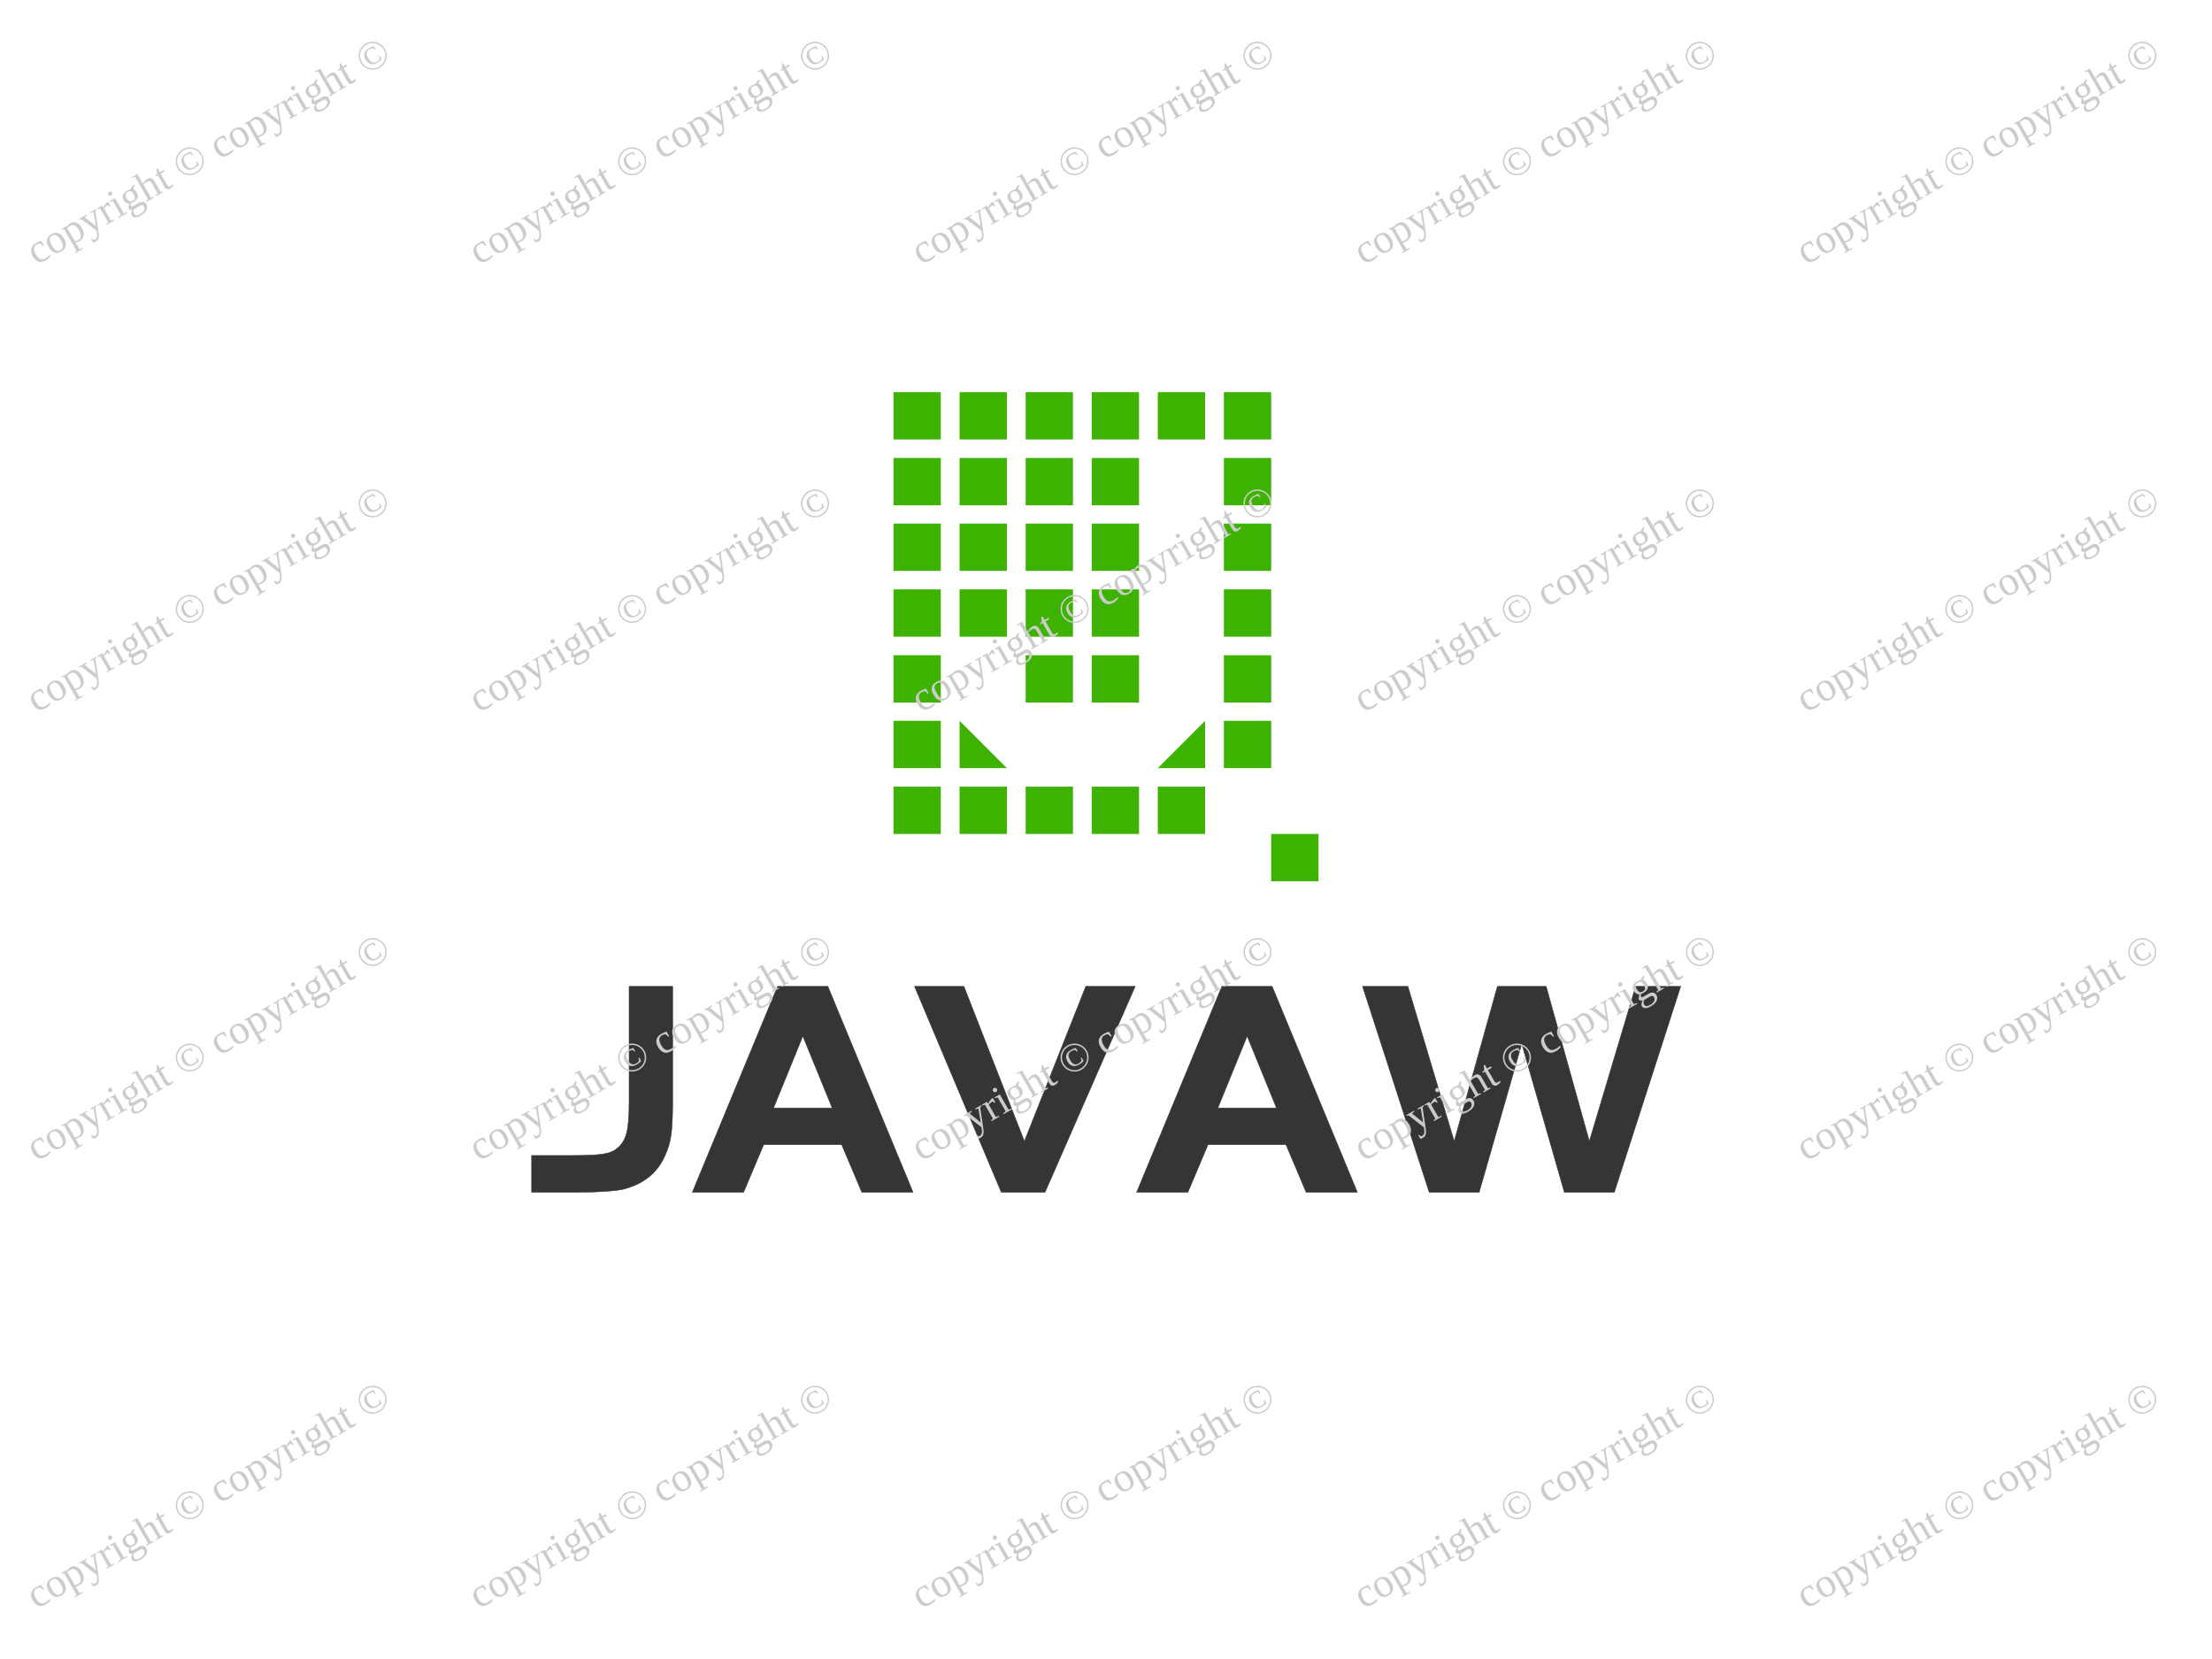
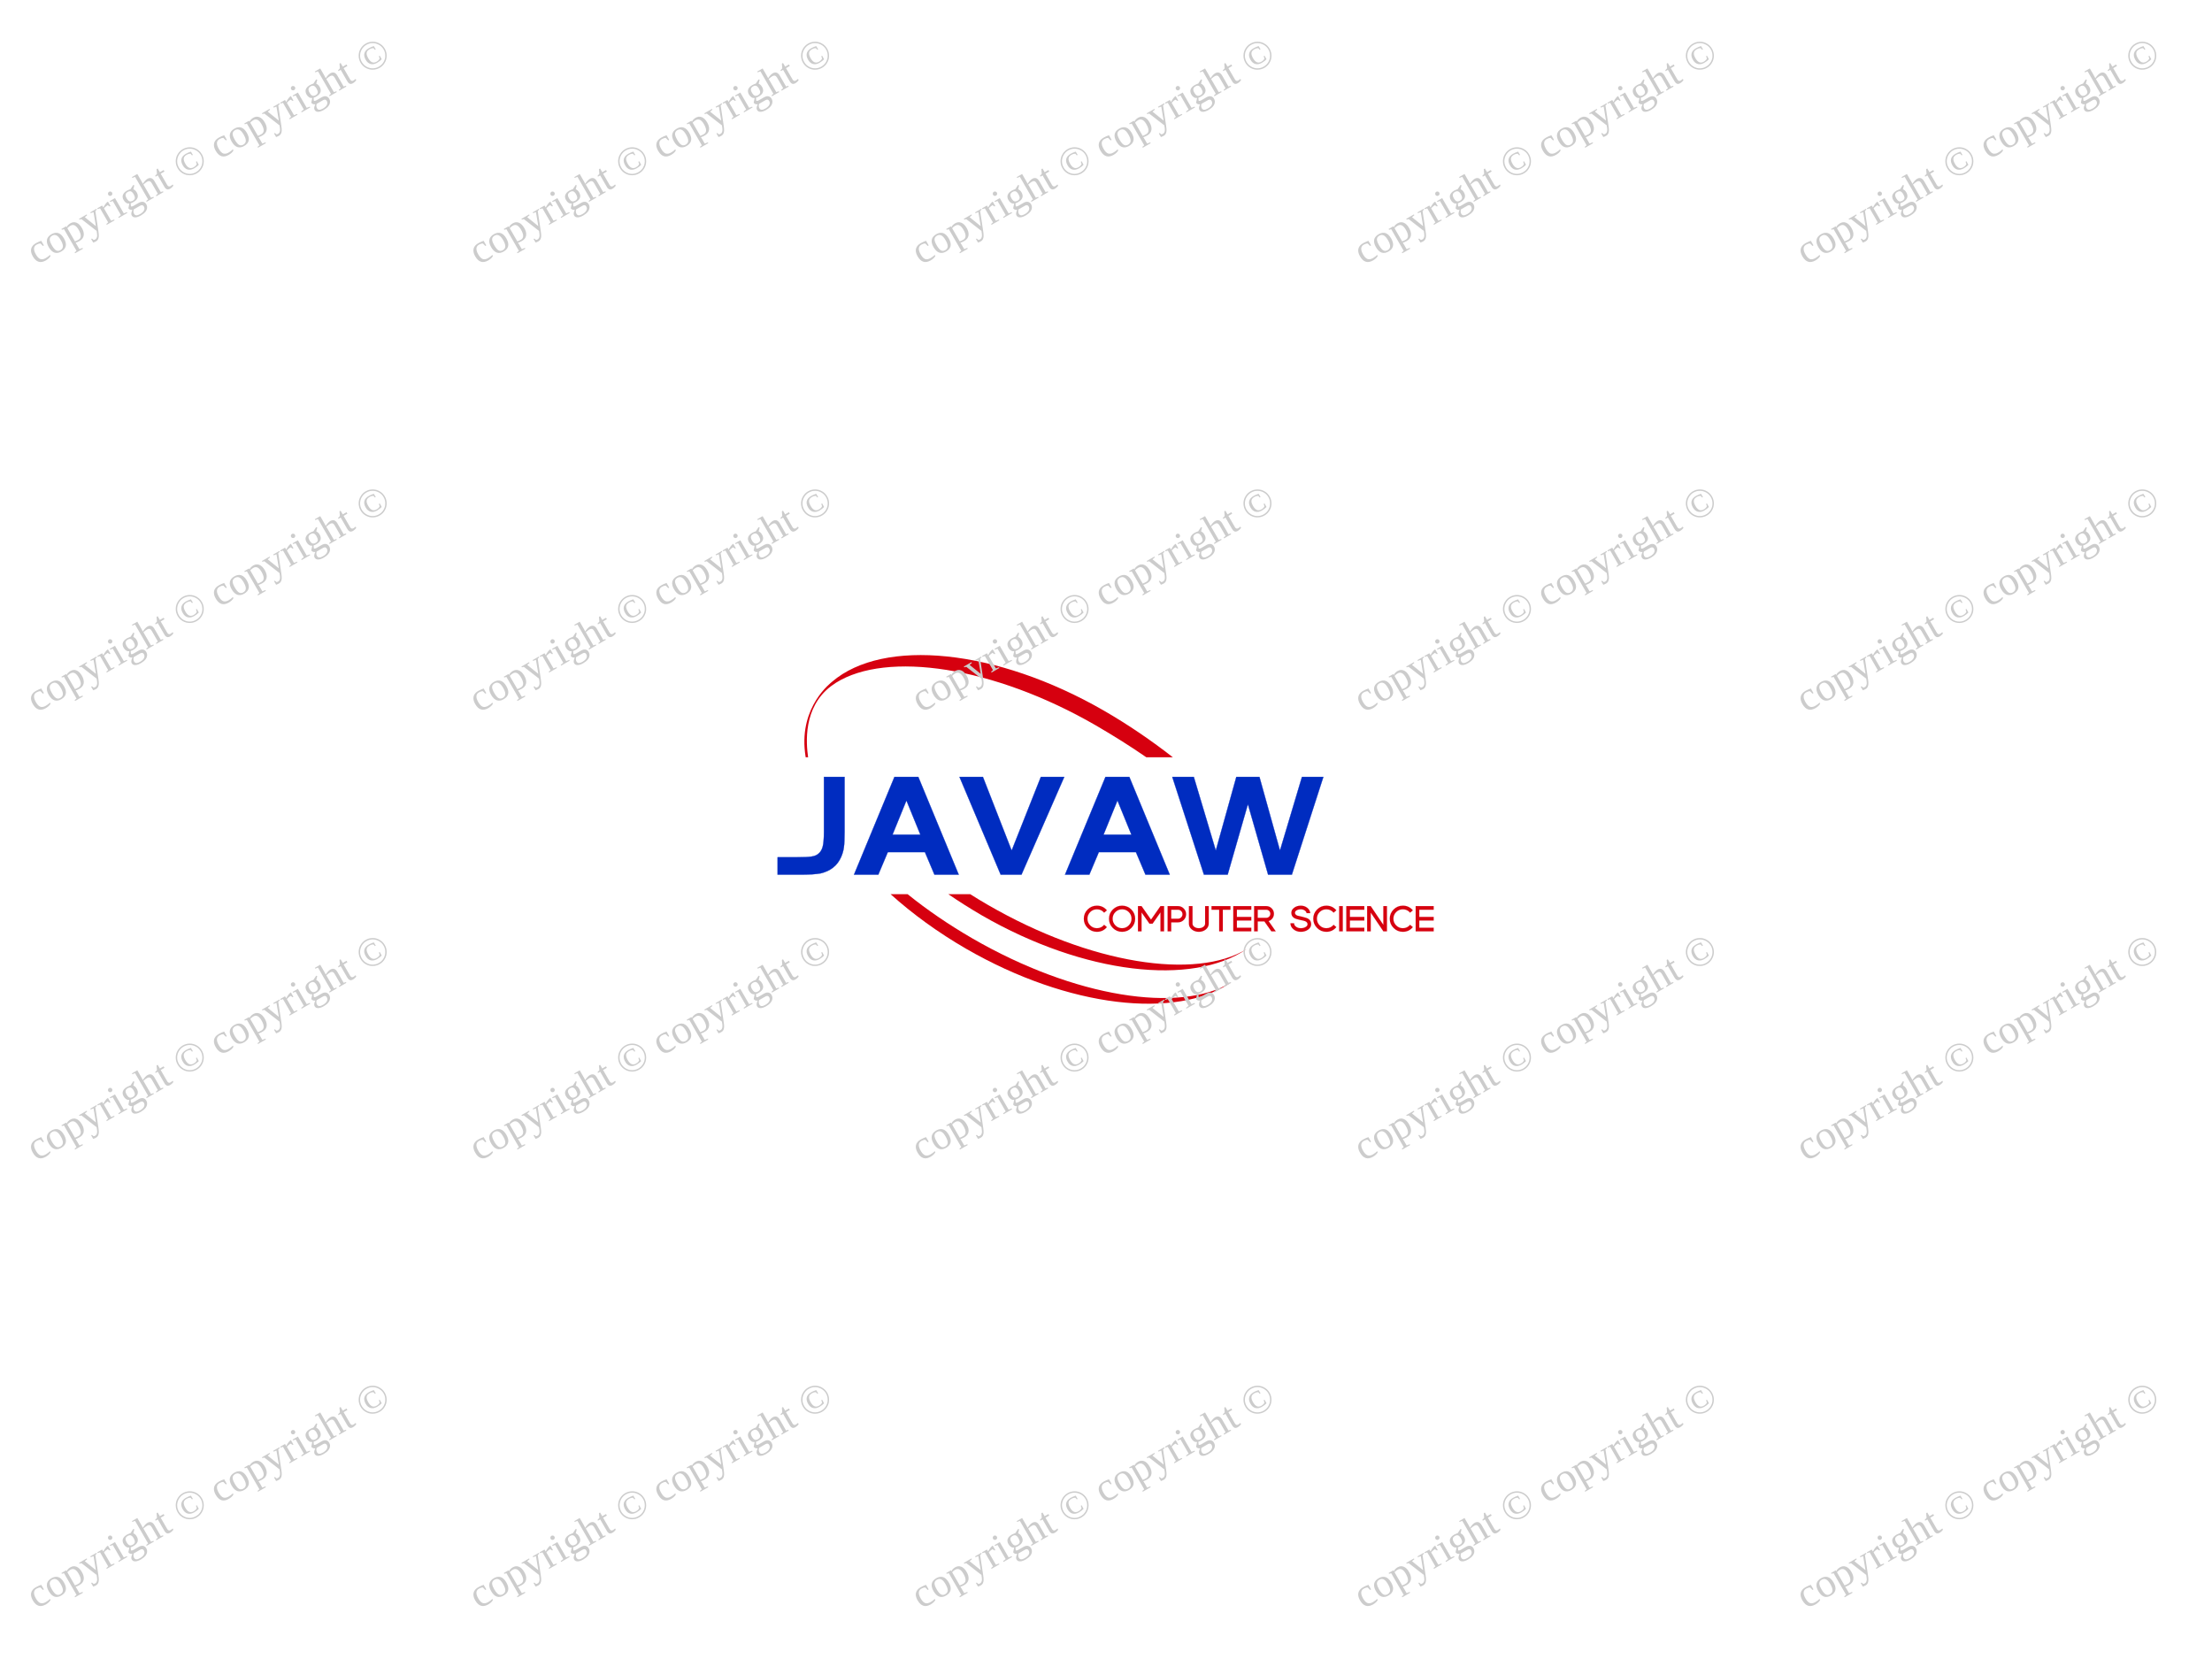
<svg xmlns="http://www.w3.org/2000/svg" id="svg_canvas" data-noselect="" viewBox="0 0 800 600" width="800" height="600" preserveAspectRatio="none" version="1.1">
  <defs />
  <g id="background" data-noselect="">
-     <rect fill="rgb(255, 255, 255)" width="800" height="600" data-noselect="" />
+     <rect fill="#ffffff" width="800" height="600" data-noselect="" />
  </g>
-   <g id="shape_rqaiC6lOMX" transform="translate(323.1471,141.8241) rotate(0,88.50241,88.44918) scale(1,1)" filter="" style="cursor: move; opacity: 1;">
+   <g id="shape_55Hk8Z9U1X" transform="translate(290.8995,236.92) rotate(0,80,63.08) scale(1,1)" filter="" style="cursor: move; opacity: 1;">
    <g>
-       <rect fill="rgba(0,0,0,0)" width="173.706" height="196.898" x="-10" y="-10" />
-       <svg version="1.1" id="图层_1" x="0px" y="0px" viewBox="0 0 174.3 200.6" style="enable-background:new 0 0 174.3 200.6;" xml:space="preserve" width="153.706" height="176.898" class="style-removed" preserveAspectRatio="none" data-parent="shape_rqaiC6lOMX">
+       <rect fill="rgba(0,0,0,0)" width="180" height="146.16" x="-10" y="-10" />
+       <svg version="1.1" id="图层_1" x="0px" y="0px" viewBox="0 0 200 157.7" style="enable-background:new 0 0 200 157.7;" xml:space="preserve" width="160" height="126.16" class="style-removed" preserveAspectRatio="none" data-parent="shape_55Hk8Z9U1X">
        <g>
-           <rect x="0" y="161.8" width="19.4" height="19.4" fill="#3DB200" stroke-width="0" />
-           <rect x="0" y="134.8" width="19.4" height="19.4" fill="#3DB200" stroke-width="0" />
-           <rect x="0" y="107.9" width="19.4" height="19.4" fill="#3DB200" stroke-width="0" />
-           <rect x="0" y="80.9" width="19.4" height="19.4" fill="#3DB200" stroke-width="0" />
-           <rect x="0" y="53.9" width="19.4" height="19.4" fill="#3DB200" stroke-width="0" />
-           <rect x="0" y="27" width="19.4" height="19.4" fill="#3DB200" stroke-width="0" />
-           <rect x="0" y="0" width="19.4" height="19.4" fill="#3DB200" stroke-width="0" />
-           <rect x="27.1" y="161.8" width="19.4" height="19.4" fill="#3DB200" stroke-width="0" />
-           <polygon points="27.1,134.8 27.1,154.2 46.5,154.2  " fill="#3DB200" stroke-width="0" />
-           <rect x="27.1" y="80.9" width="19.4" height="19.4" fill="#3DB200" stroke-width="0" />
-           <rect x="27.1" y="53.9" width="19.4" height="19.4" fill="#3DB200" stroke-width="0" />
-           <rect x="27.1" y="27" width="19.4" height="19.4" fill="#3DB200" stroke-width="0" />
-           <rect x="27.1" y="0" width="19.4" height="19.4" fill="#3DB200" stroke-width="0" />
-           <rect x="54.2" y="161.8" width="19.4" height="19.4" fill="#3DB200" stroke-width="0" />
-           <rect x="54.2" y="107.9" width="19.4" height="19.4" fill="#3DB200" stroke-width="0" />
-           <rect x="54.2" y="80.9" width="19.4" height="19.4" fill="#3DB200" stroke-width="0" />
-           <rect x="54.2" y="53.9" width="19.4" height="19.4" fill="#3DB200" stroke-width="0" />
-           <rect x="54.2" y="27" width="19.4" height="19.4" fill="#3DB200" stroke-width="0" />
-           <rect x="54.2" y="0" width="19.4" height="19.4" fill="#3DB200" stroke-width="0" />
-           <rect x="81.3" y="161.8" width="19.4" height="19.4" fill="#3DB200" stroke-width="0" />
-           <rect x="81.3" y="107.9" width="19.4" height="19.4" fill="#3DB200" stroke-width="0" />
-           <rect x="81.3" y="80.9" width="19.4" height="19.4" fill="#3DB200" stroke-width="0" />
-           <rect x="81.3" y="53.9" width="19.4" height="19.4" fill="#3DB200" stroke-width="0" />
-           <rect x="81.3" y="27" width="19.4" height="19.4" fill="#3DB200" stroke-width="0" />
-           <rect x="81.3" y="0" width="19.4" height="19.4" fill="#3DB200" stroke-width="0" />
-           <rect x="108.4" y="161.8" width="19.4" height="19.4" fill="#3DB200" stroke-width="0" />
-           <polygon points="127.8,134.8 108.4,154.2 127.8,154.2  " fill="#3DB200" stroke-width="0" />
-           <rect x="108.4" y="0" width="19.4" height="19.4" fill="#3DB200" stroke-width="0" />
-           <rect x="154.9" y="181.2" width="19.4" height="19.4" fill="#3DB200" stroke-width="0" />
-           <rect x="135.5" y="134.8" width="19.4" height="19.4" fill="#3DB200" stroke-width="0" />
-           <rect x="135.5" y="107.9" width="19.4" height="19.4" fill="#3DB200" stroke-width="0" />
-           <rect x="135.5" y="80.9" width="19.4" height="19.4" fill="#3DB200" stroke-width="0" />
-           <rect x="135.5" y="53.9" width="19.4" height="19.4" fill="#3DB200" stroke-width="0" />
-           <rect x="135.5" y="27" width="19.4" height="19.4" fill="#3DB200" stroke-width="0" />
-           <rect x="135.5" y="0" width="19.4" height="19.4" fill="#3DB200" stroke-width="0" />
+           <path d="M192.9,148c-24.6,16.8-73.4,11.5-119.7-15.2c-12.8-7.4-24.3-15.8-34.2-24.7h7.7c8.8,7.1,18.6,13.8,29.3,20   C122.2,154.8,169.8,162.1,192.9,148z" fill="#D6000F" stroke-width="0" />
+           <path d="M200,132.9c-24.6,16.8-73.4,11.5-119.7-15.2c-5.3-3.1-10.4-6.3-15.2-9.6H75c2.6,1.7,5.4,3.3,8.1,4.9   C129.3,139.7,176.9,147,200,132.9z" fill="#D6000F" stroke-width="0" />
+           <path d="M135.4,25.1C86.8-2.9,35.8-7.8,12.6,12c0,0,0,0,0,0C12.2,12.4-2.2,23,0.3,44c0.1,0.5,0.1,1,0.2,1.5   c0,0.2,0.1,0.4,0.1,0.7h1.1C0.8,39.8-0.6,23.7,12,14.1c0.1-0.1,2.2-1.5,2.3-1.6C37.3-1.9,85.4,5,131.8,31.8   c7.9,4.6,15.6,9.4,22.8,14.4h12C157,38.7,146.5,31.5,135.4,25.1z" fill="#D6000F" stroke-width="0" />
        </g>
      </svg>
    </g>
  </g>
-   <g id="shape_zPvlyINo7v" transform="translate(78.91,-9.594064) rotate(0,460.1064,401.27) scale(1,1)" filter="" style="cursor: move; opacity: 1;">
+   <g id="shape_Pqxo4NVRwU" transform="translate(227.3995,107.3389) rotate(0,177.9021,190.5) scale(1,1)" filter="" style="cursor: move; opacity: 1;">
    <g>
-       <svg version="1.1" width="865.36" height="802.54" viewBox="0 0 865.36 802.54" data-parent="shape_zPvlyINo7v">
-         <rect fill="rgba(0,0,0,0)" width="419" height="133" x="111.59" y="334.77" />
-         <g data-width="418.57409" transform="translate(111.803, 0)">
-           <path d="M18.41 0L1.56 0L1.56-13.28L16.74-13.28Q23.88-13.28 27.28-13.78Q30.69-14.28 32.47-15.85L32.47-15.85Q34.93-17.74 35.88-21.31Q36.82-24.88 36.82-32.58L36.82-32.58L36.82-74.43L52.56-74.43L52.56-32.58Q52.56-24.77 52.00-20.76Q51.44-16.74 49.77-13.17L49.77-13.17Q45.53-3.68 34.37-1.00L34.37-1.00Q29.01 0 18.41 0L18.41 0Z" transform="translate(0 440.77) " fill="rgb(53, 53, 53)" stroke="rgb(53, 53, 53)" stroke-width="0.186" data-glyph-w="59.365880000000004" data-glyph-h="111.59" data-glyph-ascender="95.85581" data-glyph-descender="-15.734190000000002" />
-           <path d="M18.86 0L0.33 0L31.13-74.43L49.32-74.43L80.12 0L61.60 0L54.34-17.18L26.11-17.18L18.86 0ZM50.89-30.46L40.28-56.46L29.68-30.46L50.89-30.46Z" transform="translate(59.36588 440.77) " fill="rgb(53, 53, 53)" stroke="rgb(53, 53, 53)" stroke-width="0.186" data-glyph-w="80.56798" data-glyph-h="111.59" data-glyph-ascender="95.85581" data-glyph-descender="-15.734190000000002" />
-           <path d="M62.04-74.43L79.90-74.43L47.31 0L31.47 0L0.11-74.43L17.97-74.43L39.84-18.41L62.04-74.43Z" transform="translate(139.9339 440.77) " fill="rgb(53, 53, 53)" stroke="rgb(53, 53, 53)" stroke-width="0.186" data-glyph-w="80.12162000000001" data-glyph-h="111.59" data-glyph-ascender="95.85581" data-glyph-descender="-15.734190000000002" />
-           <path d="M18.86 0L0.33 0L31.13-74.43L49.32-74.43L80.12 0L61.60 0L54.34-17.18L26.11-17.18L18.86 0ZM50.89-30.46L40.28-56.46L29.68-30.46L50.89-30.46Z" transform="translate(220.0555 440.77) " fill="rgb(53, 53, 53)" stroke="rgb(53, 53, 53)" stroke-width="0.186" data-glyph-w="80.56798" data-glyph-h="111.59" data-glyph-ascender="95.85581" data-glyph-descender="-15.734190000000002" />
-           <path d="M1.45-74.43L17.85-74.43L34.59-18.41L50.22-74.43L67.85-74.43L83.47-18.41L100.21-74.43L116.50-74.43L92.51 0L74.43 0L59.03-53.67L43.63 0L25.55 0L1.45-74.43Z" transform="translate(300.6235 440.77) " fill="rgb(53, 53, 53)" stroke="rgb(53, 53, 53)" stroke-width="0.186" data-glyph-w="117.95063" data-glyph-h="111.59" data-glyph-ascender="95.85581" data-glyph-descender="-15.734190000000002" />
+       <svg version="1.1" width="411" height="381" viewBox="0 0 411 381" data-parent="shape_Pqxo4NVRwU">
+         <rect fill="rgba(0,0,0,0)" width="199" height="63" x="53" y="159" />
+         <g data-width="198.803" transform="translate(53.0985, 0)">
+           <path d="M8.74 0L0.74 0L0.74-6.31L7.95-6.31Q11.34-6.31 12.96-6.55Q14.57-6.78 15.42-7.53L15.42-7.53Q16.59-8.43 17.04-10.12Q17.49-11.82 17.49-15.48L17.49-15.48L17.49-35.35L24.96-35.35L24.96-15.48Q24.96-11.77 24.70-9.86Q24.43-7.95 23.64-6.25L23.64-6.25Q21.62-1.75 16.32-0.48L16.32-0.48Q13.78 0 8.74 0L8.74 0Z" transform="translate(0 209) " fill="rgb(0, 44, 192)" stroke="rgb(0, 44, 192)" stroke-width="0.088" data-glyph-w="28.195999999999998" data-glyph-h="53" data-glyph-ascender="45.527" data-glyph-descender="-7.473" />
+           <path d="M8.96 0L0.16 0L14.79-35.35L23.43-35.35L38.05 0L29.26 0L25.81-8.16L12.40-8.16L8.96 0ZM24.17-14.47L19.13-26.82L14.10-14.47L24.17-14.47Z" transform="translate(28.196 209) " fill="rgb(0, 44, 192)" stroke="rgb(0, 44, 192)" stroke-width="0.088" data-glyph-w="38.266" data-glyph-h="53" data-glyph-ascender="45.527" data-glyph-descender="-7.473" />
+           <path d="M29.47-35.35L37.95-35.35L22.47 0L14.95 0L0.05-35.35L8.53-35.35L18.92-8.74L29.47-35.35Z" transform="translate(66.462 209) " fill="rgb(0, 44, 192)" stroke="rgb(0, 44, 192)" stroke-width="0.088" data-glyph-w="38.054" data-glyph-h="53" data-glyph-ascender="45.527" data-glyph-descender="-7.473" />
+           <path d="M8.96 0L0.16 0L14.79-35.35L23.43-35.35L38.05 0L29.26 0L25.81-8.16L12.40-8.16L8.96 0ZM24.17-14.47L19.13-26.82L14.10-14.47L24.17-14.47Z" transform="translate(104.516 209) " fill="rgb(0, 44, 192)" stroke="rgb(0, 44, 192)" stroke-width="0.088" data-glyph-w="38.266" data-glyph-h="53" data-glyph-ascender="45.527" data-glyph-descender="-7.473" />
+           <path d="M0.69-35.35L8.48-35.35L16.43-8.74L23.85-35.35L32.22-35.35L39.64-8.74L47.59-35.35L55.33-35.35L43.94 0L35.35 0L28.04-25.49L20.72 0L12.14 0L0.69-35.35Z" transform="translate(142.782 209) " fill="rgb(0, 44, 192)" stroke="rgb(0, 44, 192)" stroke-width="0.088" data-glyph-w="56.021" data-glyph-h="53" data-glyph-ascender="45.527" data-glyph-descender="-7.473" />
+         </g>
+       </svg>
+     </g>
+   </g>
+   <g id="shape_v25NPm4s8T" transform="translate(378.5205,288.0989) rotate(0,64.74599,46.89263) scale(1,1)" filter="" style="cursor: move; opacity: 1;">
+     <g>
+       <svg version="1.1" width="180.32" height="93.48" viewBox="0 0 180.32 93.48" data-parent="shape_v25NPm4s8T">
+         <rect fill="rgba(0,0,0,0)" width="128" height="15" x="13.08" y="39.24" />
+         <g data-width="127.294355625" transform="translate(13.08, 0)">
+           <path d="M5.11-1.34Q7.31-1.34 8.72-3.03L8.72-3.03L7.73-3.87Q6.70-2.64 5.11-2.64L5.11-2.64Q3.69-2.64 2.69-3.65L2.69-3.65Q1.69-4.65 1.69-6.07L1.69-6.07Q1.69-7.49 2.69-8.49L2.69-8.49Q3.69-9.48 5.11-9.48L5.11-9.48Q6.70-9.48 7.73-8.26L7.73-8.26L8.72-9.10Q7.31-10.79 5.11-10.79L5.11-10.79Q3.15-10.79 1.77-9.41L1.77-9.41Q0.38-8.02 0.38-6.07L0.38-6.07Q0.38-4.11 1.77-2.73L1.77-2.73Q3.15-1.34 5.11-1.34L5.11-1.34Z" transform="translate(0 50.24) " fill="#d6000f" stroke="#d6000f" stroke-width="0.022" data-glyph-w="9.1074609375" data-glyph-h="13.6292578125" data-glyph-ascender="10.959609375" data-glyph-descender="-2.6696484375" />
+           <path d="M5.11-10.79Q7.06-10.79 8.45-9.41L8.45-9.41Q9.83-8.02 9.83-6.07L9.83-6.07Q9.83-4.11 8.45-2.73L8.45-2.73Q7.06-1.34 5.11-1.34L5.11-1.34Q3.15-1.34 1.77-2.73L1.77-2.73Q0.38-4.11 0.38-6.07L0.38-6.07Q0.38-8.02 1.77-9.41L1.77-9.41Q3.15-10.79 5.11-10.79L5.11-10.79ZM5.11-9.48L5.11-9.48Q3.69-9.48 2.69-8.49L2.69-8.49Q1.69-7.49 1.69-6.07L1.69-6.07Q1.69-4.65 2.69-3.65L2.69-3.65Q3.69-2.64 5.11-2.64L5.11-2.64Q6.53-2.64 7.52-3.65L7.52-3.65Q8.53-4.65 8.53-6.07L8.53-6.07Q8.53-7.49 7.52-8.49L7.52-8.49Q6.53-9.48 5.11-9.48Z" transform="translate(9.107461 50.24) " fill="#d6000f" stroke="#d6000f" stroke-width="0.022" data-glyph-w="10.212363281250001" data-glyph-h="13.6292578125" data-glyph-ascender="10.959609375" data-glyph-descender="-2.6696484375" />
+           <path d="M4.80-4.27L1.94-8.35L1.94-1.51L0.64-1.51L0.64-10.63L1.94-10.63L5.36-5.74L8.78-10.63L10.08-10.63L10.08-1.51L8.78-1.51L8.78-8.36L5.92-4.27L4.80-4.27Z" transform="translate(19.31982 50.24) " fill="#d6000f" stroke="#d6000f" stroke-width="0.022" data-glyph-w="10.72330078125" data-glyph-h="13.6292578125" data-glyph-ascender="10.959609375" data-glyph-descender="-2.6696484375" />
+           <path d="M4.39-4.76L1.94-4.76L1.94-1.51L0.64-1.51L0.64-10.63L4.39-10.63Q5.60-10.63 6.46-9.77L6.46-9.77Q7.32-8.91 7.32-7.70L7.32-7.70Q7.32-6.48 6.46-5.62L6.46-5.62Q5.60-4.76 4.39-4.76L4.39-4.76ZM4.39-9.32L1.94-9.32L1.94-6.07L4.39-6.07Q5.06-6.07 5.54-6.55L5.54-6.55Q6.02-7.02 6.02-7.70L6.02-7.70Q6.02-8.37 5.54-8.85L5.54-8.85Q5.06-9.32 4.39-9.32L4.39-9.32Z" transform="translate(30.04312 50.24) " fill="#d6000f" stroke="#d6000f" stroke-width="0.022" data-glyph-w="7.7023828125" data-glyph-h="13.6292578125" data-glyph-ascender="10.959609375" data-glyph-descender="-2.6696484375" />
+           <path d="M4.22-1.34Q5.71-1.34 6.76-2.20L6.76-2.20Q7.80-3.06 7.80-4.27L7.80-4.27L7.80-10.63L6.50-10.63L6.50-4.27Q6.50-3.60 5.84-3.12L5.84-3.12Q5.17-2.64 4.22-2.64L4.22-2.64Q3.28-2.64 2.61-3.12L2.61-3.12Q1.94-3.60 1.94-4.27L1.94-4.27L1.94-10.63L0.64-10.63L0.64-4.27Q0.64-3.06 1.69-2.20L1.69-2.20Q2.74-1.34 4.22-1.34L4.22-1.34Z" transform="translate(37.74551 50.24) " fill="#d6000f" stroke="#d6000f" stroke-width="0.022" data-glyph-w="8.4432421875" data-glyph-h="13.6292578125" data-glyph-ascender="10.959609375" data-glyph-descender="-2.6696484375" />
+           <path d="M3.15-1.51L3.15-9.32L0.38-9.32L0.38-10.63L7.22-10.63L7.22-9.32L4.45-9.32L4.45-1.51L3.15-1.51Z" transform="translate(46.18875 50.24) " fill="#d6000f" stroke="#d6000f" stroke-width="0.022" data-glyph-w="7.60658203125" data-glyph-h="13.6292578125" data-glyph-ascender="10.959609375" data-glyph-descender="-2.6696484375" />
+           <path d="M0.64-10.63L7.15-10.63L7.15-9.32L1.94-9.32L1.94-6.72L7.15-6.72L7.15-5.42L1.94-5.42L1.94-2.81L7.15-2.81L7.15-1.51L0.64-1.51L0.64-10.63Z" transform="translate(53.79533 50.24) " fill="#d6000f" stroke="#d6000f" stroke-width="0.022" data-glyph-w="7.536328125" data-glyph-h="13.6292578125" data-glyph-ascender="10.959609375" data-glyph-descender="-2.6696484375" />
+           <path d="M4.36-5.09L1.94-5.09L1.94-1.51L0.64-1.51L0.64-10.63L5.04-10.63Q6.18-10.63 6.99-9.82L6.99-9.82Q7.80-9.01 7.80-7.86L7.80-7.86Q7.80-6.71 6.99-5.90L6.99-5.90Q6.50-5.40 5.87-5.21L5.87-5.21L8.46-1.51L6.87-1.51L4.36-5.09ZM5.04-9.32L1.94-9.32L1.94-6.39L5.04-6.39Q5.65-6.39 6.07-6.82L6.07-6.82Q6.50-7.25 6.50-7.86L6.50-7.86Q6.50-8.46 6.07-8.90L6.07-8.90Q5.65-9.32 5.04-9.32L5.04-9.32Z" transform="translate(61.33166 50.24) " fill="#d6000f" stroke="#d6000f" stroke-width="0.022" data-glyph-w="8.1877734375" data-glyph-h="13.6292578125" data-glyph-ascender="10.959609375" data-glyph-descender="-2.6696484375" />
+           <path d="" transform="translate(69.51943 50.24) " fill="#d6000f" stroke="#d6000f" stroke-width="0.022" data-glyph-w="5.20584" data-glyph-h="13.08" data-glyph-ascender="11.510399999999999" data-glyph-descender="-1.5695999999999999" />
+           <path d="M4.13-1.34Q5.68-1.34 6.78-2.14L6.78-2.14Q7.87-2.94 7.87-4.07L7.87-4.07Q7.87-5.29 6.96-5.95L6.96-5.95Q6.32-6.40 4.94-6.70L4.94-6.70Q3.19-7.08 2.93-7.17L2.93-7.17Q2.01-7.52 2.01-8.23L2.01-8.23Q2.01-8.75 2.63-9.12L2.63-9.12Q3.25-9.48 4.13-9.48L4.13-9.48Q4.92-9.48 5.52-9.08L5.52-9.08Q6.12-8.69 6.23-8.09L6.23-8.09L7.54-8.09Q7.44-9.22 6.46-10.01L6.46-10.01Q5.47-10.79 4.13-10.79L4.13-10.79Q2.71-10.79 1.71-10.04L1.71-10.04Q0.71-9.29 0.71-8.23L0.71-8.23Q0.71-7.03 1.62-6.41L1.62-6.41Q2.25-5.98 3.64-5.69L3.64-5.69Q5.30-5.35 5.66-5.20L5.66-5.20Q6.57-4.83 6.57-4.07L6.57-4.07Q6.57-3.48 5.86-3.07L5.86-3.07Q5.14-2.64 4.13-2.64L4.13-2.64Q3.12-2.64 2.40-3.17L2.40-3.17Q1.69-3.70 1.69-4.44L1.69-4.44L0.38-4.44Q0.38-3.16 1.48-2.25L1.48-2.25Q2.58-1.34 4.13-1.34L4.13-1.34Z" transform="translate(74.72527 50.24) " fill="#d6000f" stroke="#d6000f" stroke-width="0.022" data-glyph-w="8.25802734375" data-glyph-h="13.6292578125" data-glyph-ascender="10.959609375" data-glyph-descender="-2.6696484375" />
+           <path d="M5.11-1.34Q7.31-1.34 8.72-3.03L8.72-3.03L7.73-3.87Q6.70-2.64 5.11-2.64L5.11-2.64Q3.69-2.64 2.69-3.65L2.69-3.65Q1.69-4.65 1.69-6.07L1.69-6.07Q1.69-7.49 2.69-8.49L2.69-8.49Q3.69-9.48 5.11-9.48L5.11-9.48Q6.70-9.48 7.73-8.26L7.73-8.26L8.72-9.10Q7.31-10.79 5.11-10.79L5.11-10.79Q3.15-10.79 1.77-9.41L1.77-9.41Q0.38-8.02 0.38-6.07L0.38-6.07Q0.38-4.11 1.77-2.73L1.77-2.73Q3.15-1.34 5.11-1.34L5.11-1.34Z" transform="translate(82.9833 50.24) " fill="#d6000f" stroke="#d6000f" stroke-width="0.022" data-glyph-w="9.1074609375" data-glyph-h="13.6292578125" data-glyph-ascender="10.959609375" data-glyph-descender="-2.6696484375" />
+           <path d="M1.94-1.51L1.94-10.63L0.64-10.63L0.64-1.51L1.94-1.51Z" transform="translate(92.09076 50.24) " fill="#d6000f" stroke="#d6000f" stroke-width="0.022" data-glyph-w="2.580234375" data-glyph-h="13.6292578125" data-glyph-ascender="10.959609375" data-glyph-descender="-2.6696484375" />
+           <path d="M0.64-10.63L7.15-10.63L7.15-9.32L1.94-9.32L1.94-6.72L7.15-6.72L7.15-5.42L1.94-5.42L1.94-2.81L7.15-2.81L7.15-1.51L0.64-1.51L0.64-10.63Z" transform="translate(94.671 50.24) " fill="#d6000f" stroke="#d6000f" stroke-width="0.022" data-glyph-w="7.536328125" data-glyph-h="13.6292578125" data-glyph-ascender="10.959609375" data-glyph-descender="-2.6696484375" />
+           <path d="M1.93-10.63L0.64-10.63L0.64-1.51L1.94-1.51L1.94-8.28L6.51-1.51L7.80-1.51L7.80-10.63L6.50-10.63L6.50-3.85L1.93-10.63Z" transform="translate(102.2073 50.24) " fill="#d6000f" stroke="#d6000f" stroke-width="0.022" data-glyph-w="8.4432421875" data-glyph-h="13.6292578125" data-glyph-ascender="10.959609375" data-glyph-descender="-2.6696484375" />
+           <path d="M5.11-1.34Q7.31-1.34 8.72-3.03L8.72-3.03L7.73-3.87Q6.70-2.64 5.11-2.64L5.11-2.64Q3.69-2.64 2.69-3.65L2.69-3.65Q1.69-4.65 1.69-6.07L1.69-6.07Q1.69-7.49 2.69-8.49L2.69-8.49Q3.69-9.48 5.11-9.48L5.11-9.48Q6.70-9.48 7.73-8.26L7.73-8.26L8.72-9.10Q7.31-10.79 5.11-10.79L5.11-10.79Q3.15-10.79 1.77-9.41L1.77-9.41Q0.38-8.02 0.38-6.07L0.38-6.07Q0.38-4.11 1.77-2.73L1.77-2.73Q3.15-1.34 5.11-1.34L5.11-1.34Z" transform="translate(110.6506 50.24) " fill="#d6000f" stroke="#d6000f" stroke-width="0.022" data-glyph-w="9.1074609375" data-glyph-h="13.6292578125" data-glyph-ascender="10.959609375" data-glyph-descender="-2.6696484375" />
+           <path d="M0.64-10.63L7.15-10.63L7.15-9.32L1.94-9.32L1.94-6.72L7.15-6.72L7.15-5.42L1.94-5.42L1.94-2.81L7.15-2.81L7.15-1.51L0.64-1.51L0.64-10.63Z" transform="translate(119.758 50.24) " fill="#d6000f" stroke="#d6000f" stroke-width="0.022" data-glyph-w="7.536328125" data-glyph-h="13.6292578125" data-glyph-ascender="10.959609375" data-glyph-descender="-2.6696484375" />
        </g>
      </svg>
    </g>
  </g>
  <defs>
    <pattern id="wm_tile" x="0" y="0" width="20%" height="27%" patternunits="objectBoundingBox">
      <g id="wm_lm" transform="translate(-188, -323)" fill="#cccccc">
        <text font-size="15" transform="translate(270.491, 373.2458) rotate(-390) translate(-270.491, -373.2458)">
          <tspan x="187.491" opacity=".3" y="378.246">copyright © copyright © </tspan>
        </text>
      </g>
    </pattern>
  </defs>
  <rect x="0" y="0" width="100%" height="100%" style="fill: url(#wm_tile);" />
</svg>
